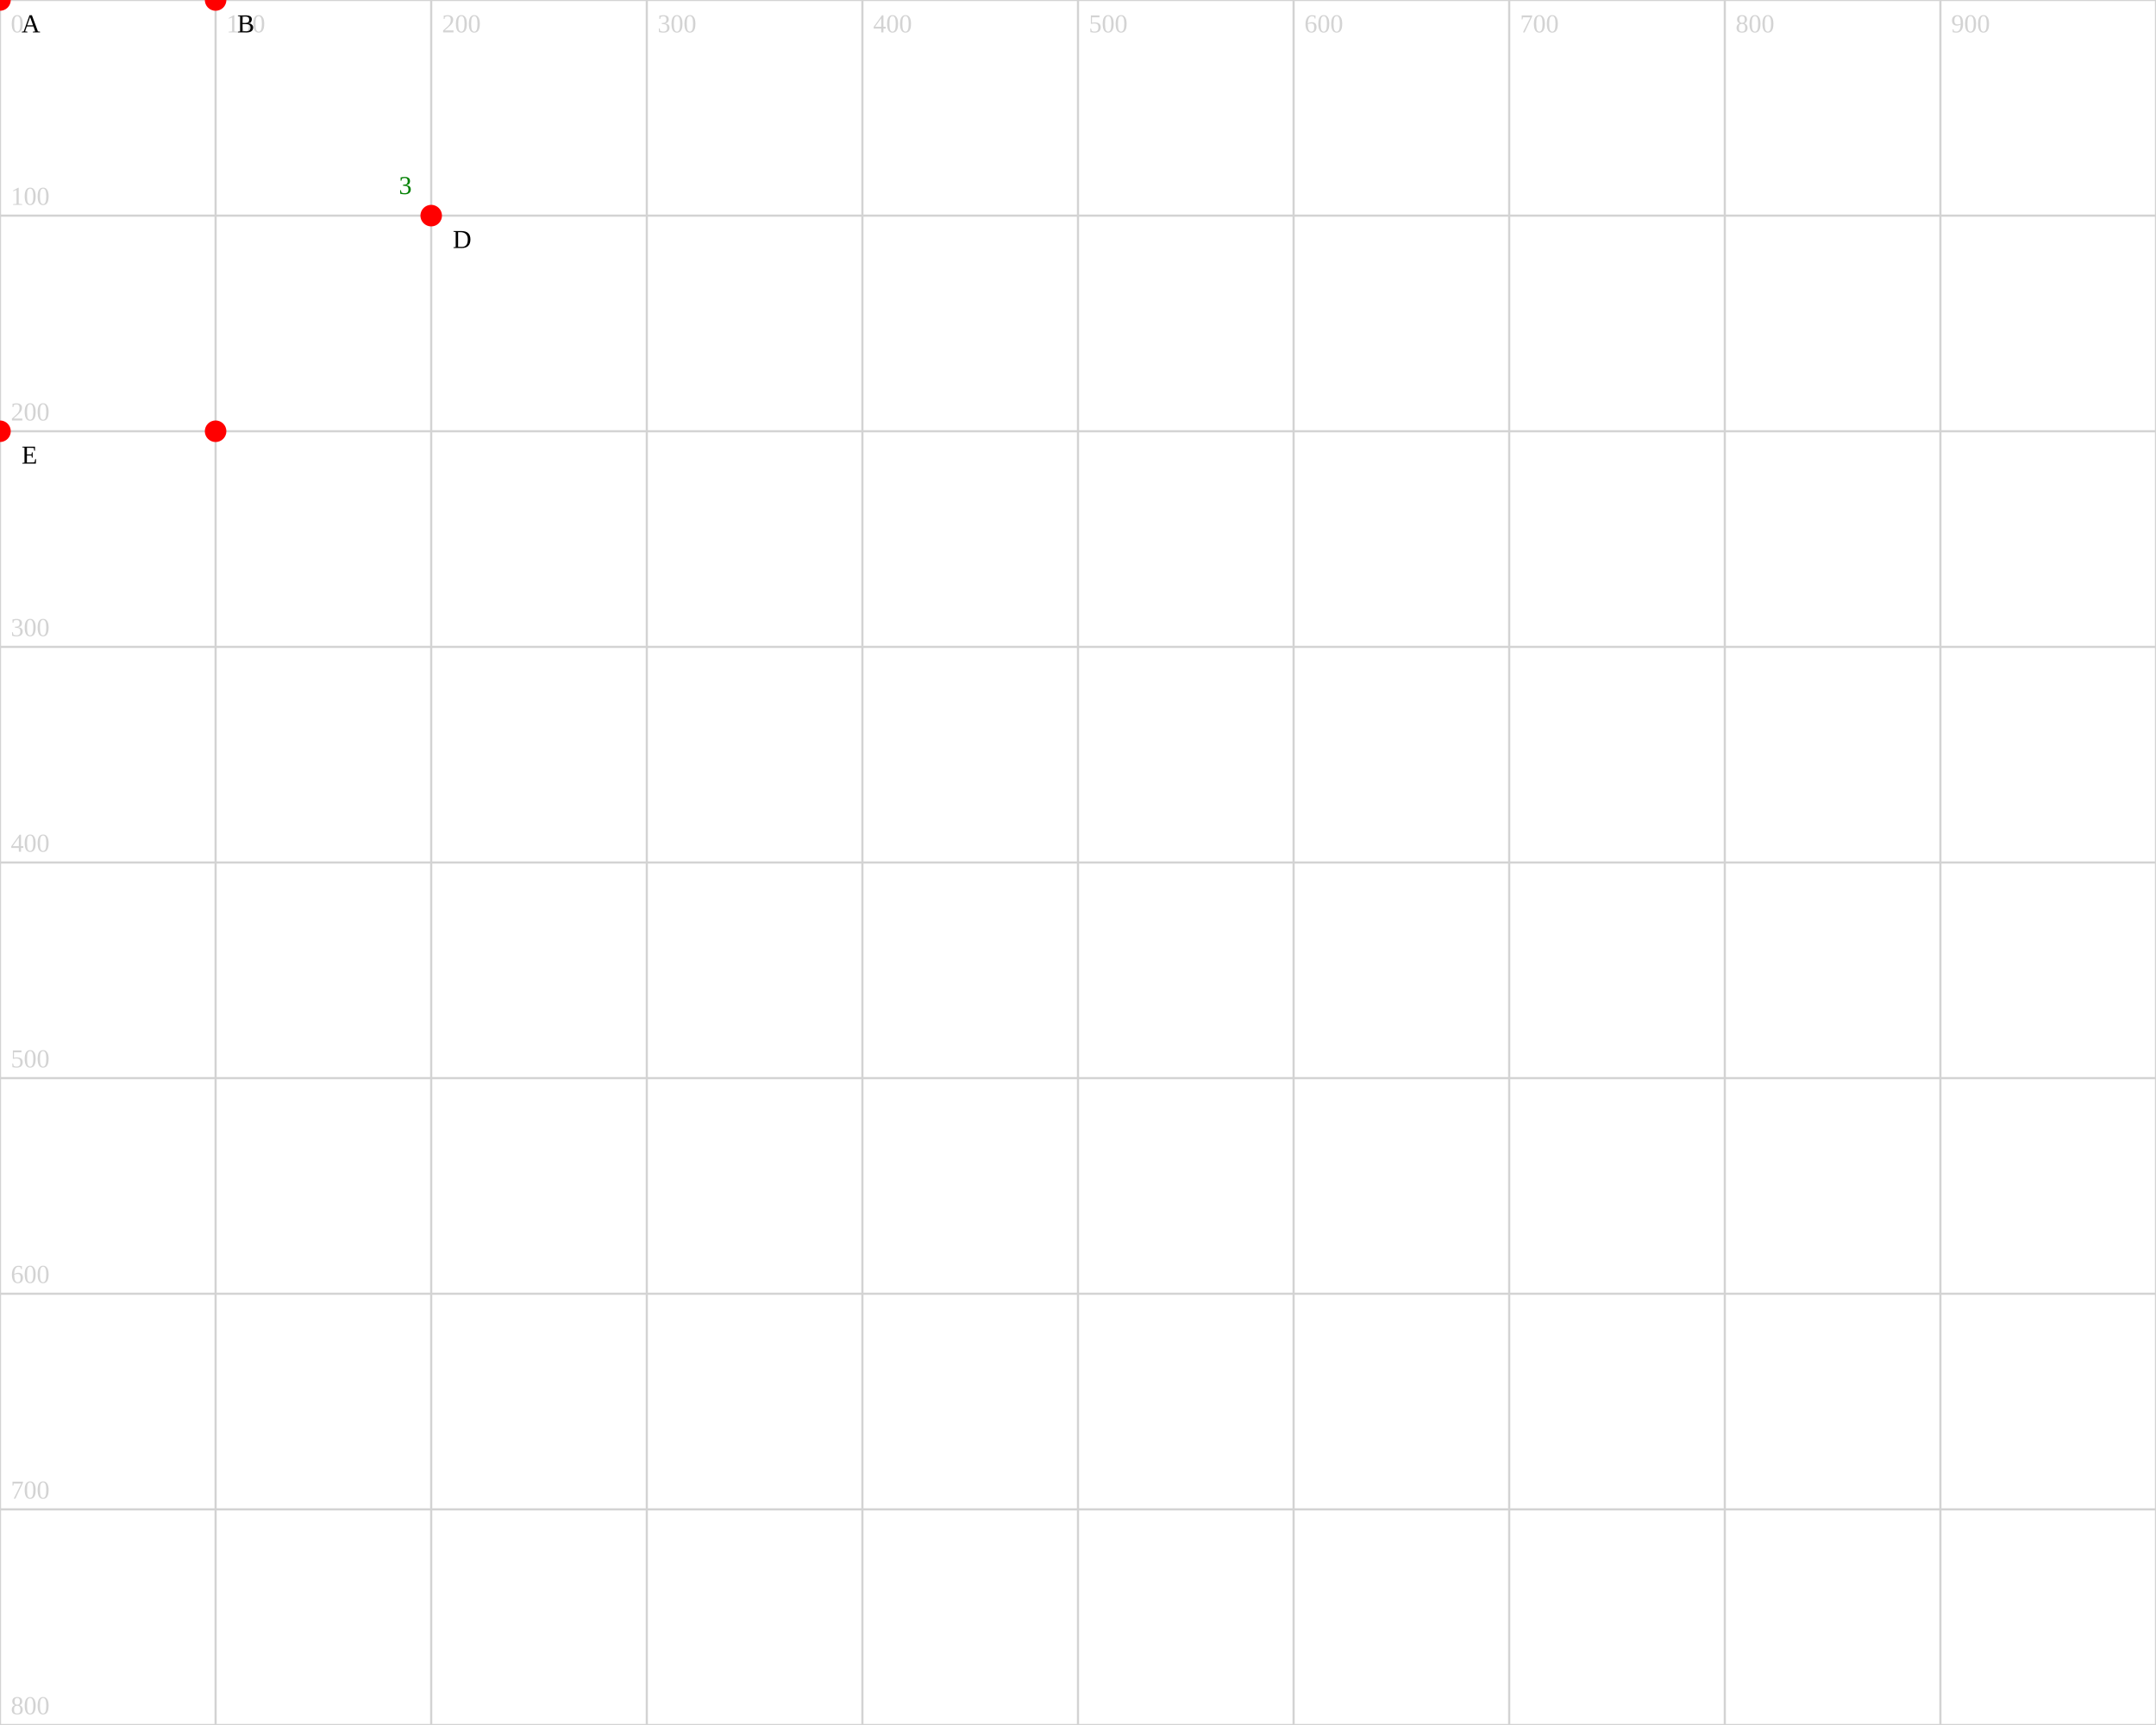
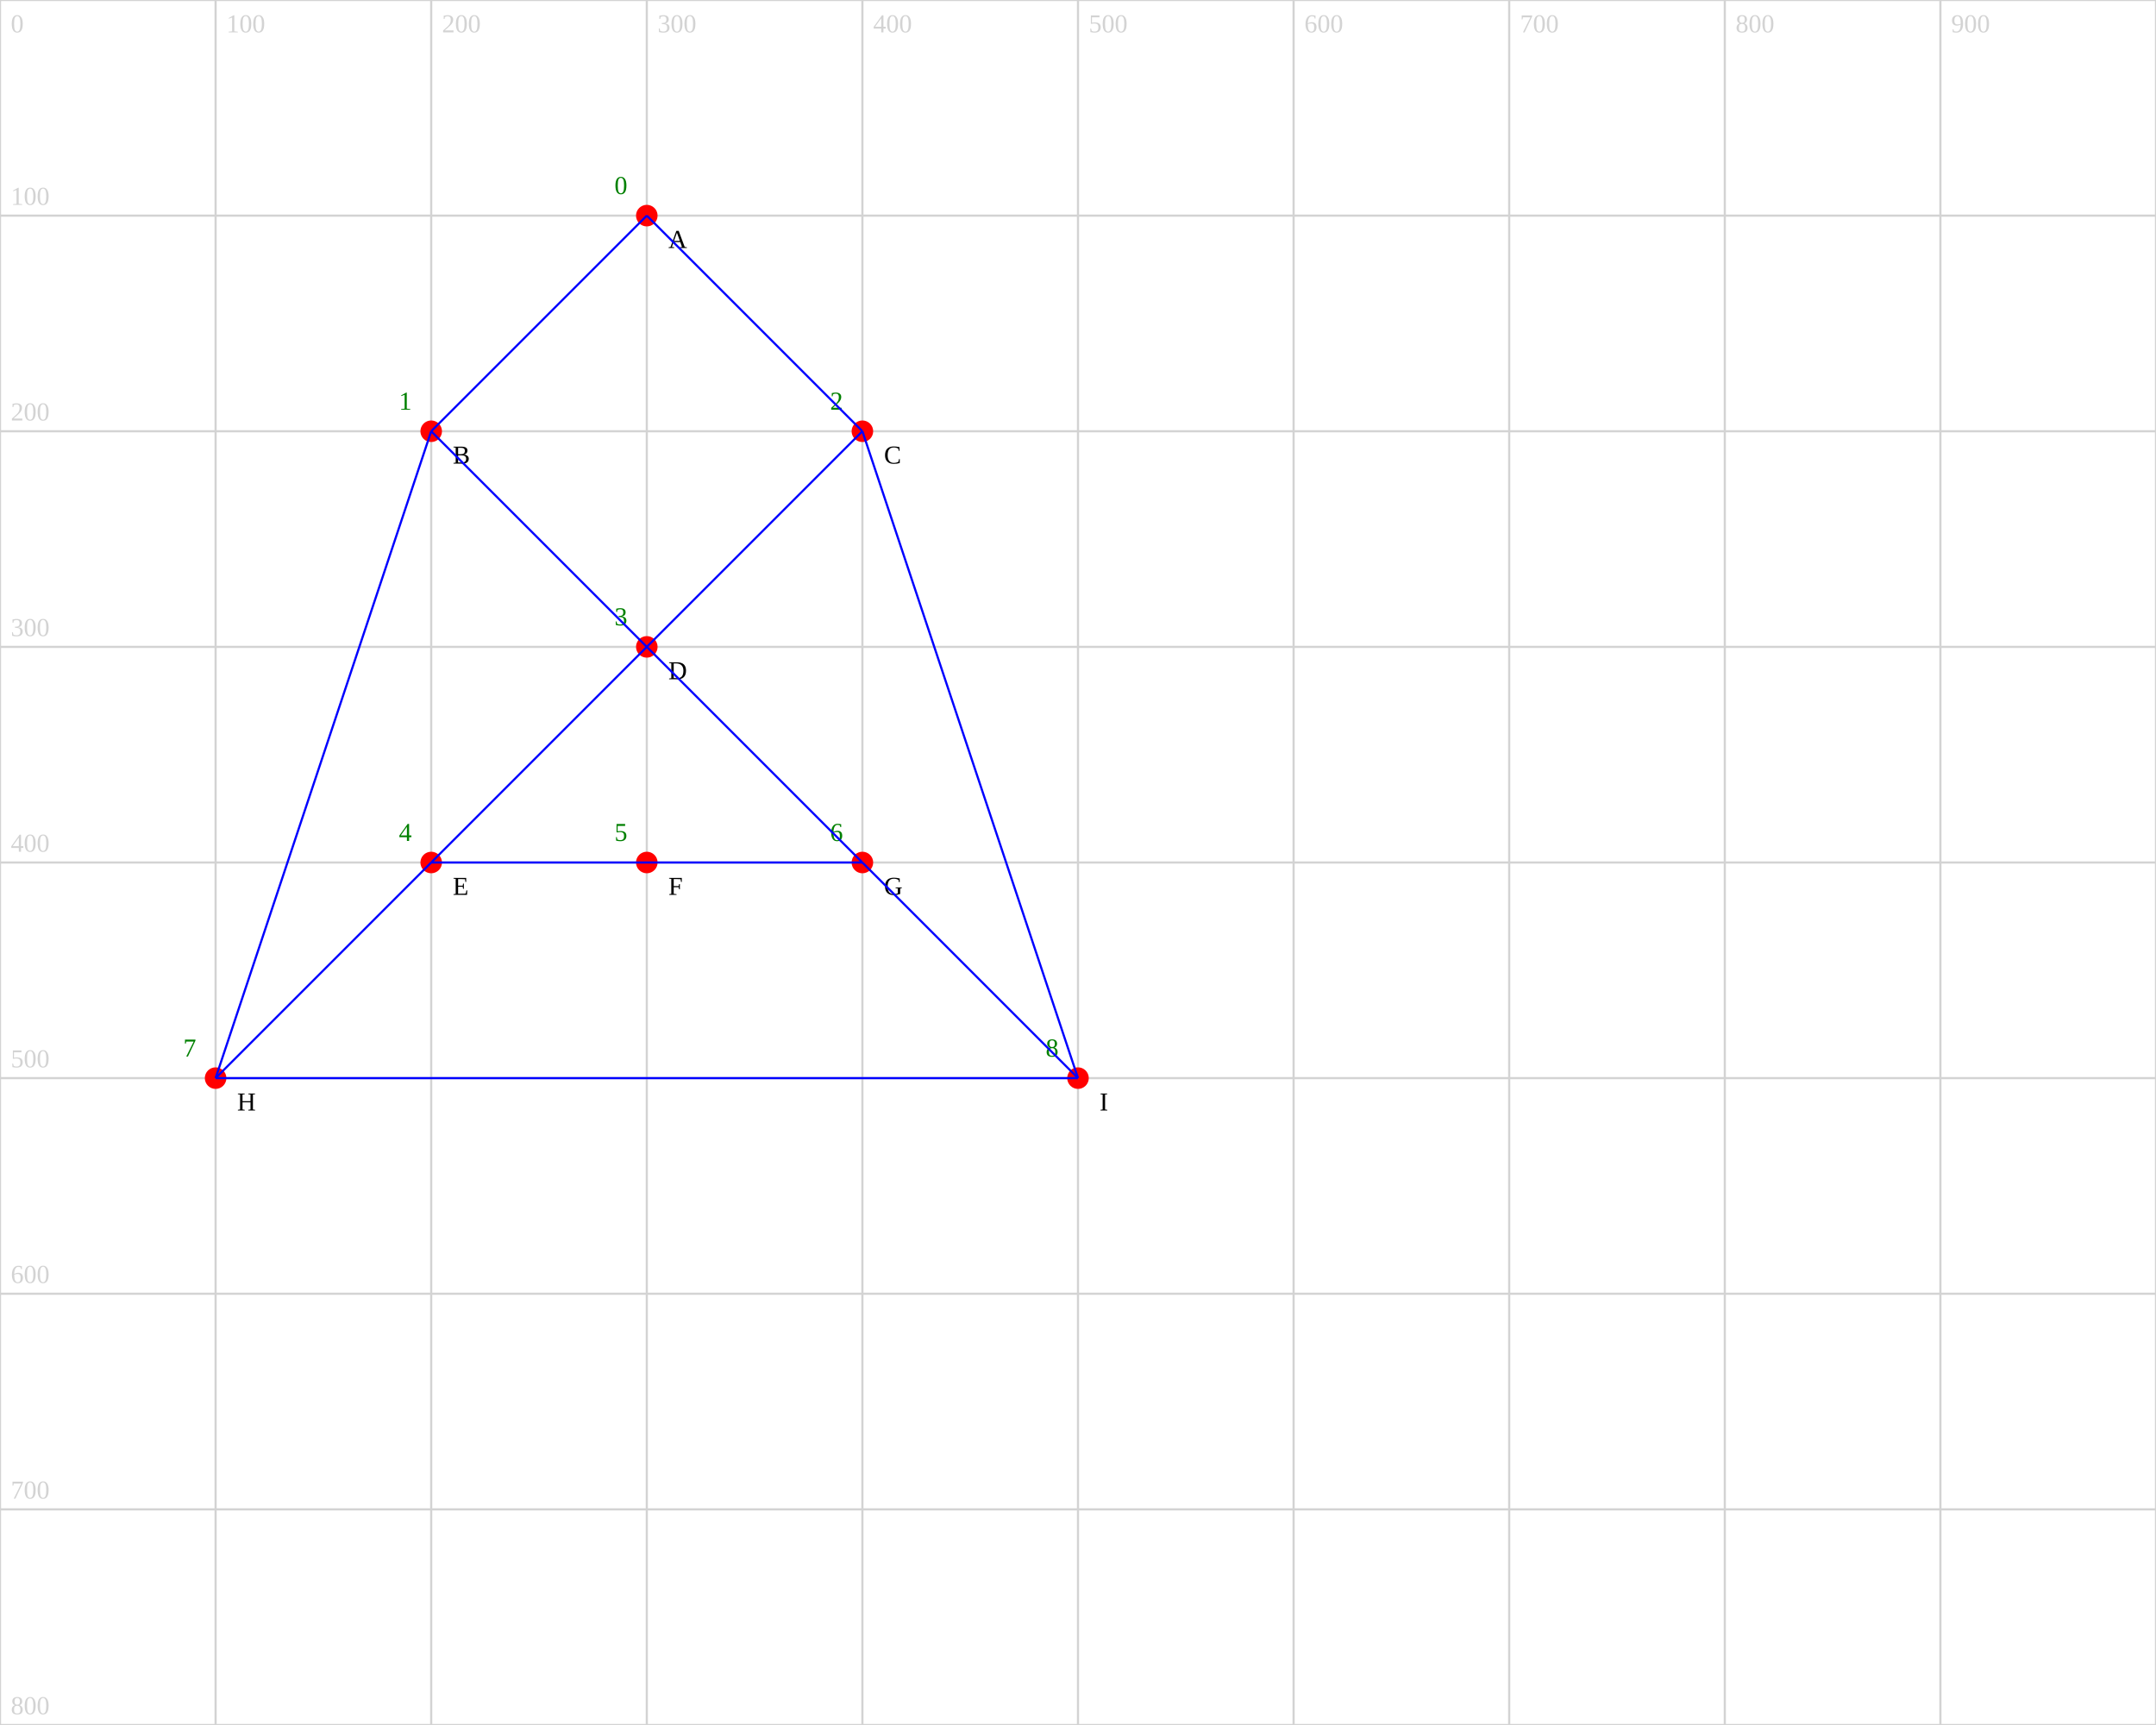
<svg xmlns="http://www.w3.org/2000/svg" version="1.1" width="1000" height="800">
  <line x1="0" y1="0" x2="1000" y2="0" stroke="lightgrey" />
  <text x="5" y="-5" fill="lightgrey">0</text>
  <line x1="0" y1="100" x2="1000" y2="100" stroke="lightgrey" />
  <text x="5" y="95" fill="lightgrey">100</text>
  <line x1="0" y1="200" x2="1000" y2="200" stroke="lightgrey" />
  <text x="5" y="195" fill="lightgrey">200</text>
  <line x1="0" y1="300" x2="1000" y2="300" stroke="lightgrey" />
  <text x="5" y="295" fill="lightgrey">300</text>
  <line x1="0" y1="400" x2="1000" y2="400" stroke="lightgrey" />
  <text x="5" y="395" fill="lightgrey">400</text>
  <line x1="0" y1="500" x2="1000" y2="500" stroke="lightgrey" />
  <text x="5" y="495" fill="lightgrey">500</text>
  <line x1="0" y1="600" x2="1000" y2="600" stroke="lightgrey" />
  <text x="5" y="595" fill="lightgrey">600</text>
  <line x1="0" y1="700" x2="1000" y2="700" stroke="lightgrey" />
  <text x="5" y="695" fill="lightgrey">700</text>
  <line x1="0" y1="800" x2="1000" y2="800" stroke="lightgrey" />
  <text x="5" y="795" fill="lightgrey">800</text>
  <line x1="0" y1="0" x2="0" y2="800" stroke="lightgrey" />
  <text x="5" y="15" fill="lightgrey">0</text>
  <line x1="100" y1="0" x2="100" y2="800" stroke="lightgrey" />
  <text x="105" y="15" fill="lightgrey">100</text>
  <line x1="200" y1="0" x2="200" y2="800" stroke="lightgrey" />
  <text x="205" y="15" fill="lightgrey">200</text>
  <line x1="300" y1="0" x2="300" y2="800" stroke="lightgrey" />
  <text x="305" y="15" fill="lightgrey">300</text>
  <line x1="400" y1="0" x2="400" y2="800" stroke="lightgrey" />
  <text x="405" y="15" fill="lightgrey">400</text>
  <line x1="500" y1="0" x2="500" y2="800" stroke="lightgrey" />
  <text x="505" y="15" fill="lightgrey">500</text>
  <line x1="600" y1="0" x2="600" y2="800" stroke="lightgrey" />
  <text x="605" y="15" fill="lightgrey">600</text>
  <line x1="700" y1="0" x2="700" y2="800" stroke="lightgrey" />
  <text x="705" y="15" fill="lightgrey">700</text>
  <line x1="800" y1="0" x2="800" y2="800" stroke="lightgrey" />
  <text x="805" y="15" fill="lightgrey">800</text>
  <line x1="900" y1="0" x2="900" y2="800" stroke="lightgrey" />
  <text x="905" y="15" fill="lightgrey">900</text>
  <line x1="1000" y1="0" x2="1000" y2="800" stroke="lightgrey" />
  <text x="1005" y="15" fill="lightgrey">1000</text>
-   <circle cx="0" cy="0" r="5" fill="red" />
-   <text x="10" y="15" fill="black">A</text>
-   <text x="-15" y="-10" fill="green">0</text>
-   <circle cx="100" cy="0" r="5" fill="red" />
-   <text x="110" y="15" fill="black">B</text>
-   <text x="85" y="-10" fill="green">1</text>
-   <circle cx="-100" cy="100" r="5" fill="red" />
-   <text x="-90" y="115" fill="black">C</text>
-   <text x="-115" y="90" fill="green">2</text>
-   <circle cx="200" cy="100" r="5" fill="red" />
-   <text x="210" y="115" fill="black">D</text>
-   <text x="185" y="90" fill="green">3</text>
-   <circle cx="0" cy="200" r="5" fill="red" />
-   <text x="10" y="215" fill="black">E</text>
-   <text x="-15" y="190" fill="green">4</text>
-   <circle cx="100" cy="200" r="5" fill="red" />
-   <text x="110" y="215" fill="black" />
+   <circle cx="300" cy="100" r="5" fill="red" />
+   <text x="310" y="115" fill="black">A</text>
+   <text x="285" y="90" fill="green">0</text>
+   <circle cx="200" cy="200" r="5" fill="red" />
+   <text x="210" y="215" fill="black">B</text>
+   <text x="185" y="190" fill="green">1</text>
+   <circle cx="400" cy="200" r="5" fill="red" />
+   <text x="410" y="215" fill="black">C</text>
+   <text x="385" y="190" fill="green">2</text>
+   <circle cx="300" cy="300" r="5" fill="red" />
+   <text x="310" y="315" fill="black">D</text>
+   <text x="285" y="290" fill="green">3</text>
+   <circle cx="200" cy="400" r="5" fill="red" />
+   <text x="210" y="415" fill="black">E</text>
+   <text x="185" y="390" fill="green">4</text>
+   <circle cx="300" cy="400" r="5" fill="red" />
+   <text x="310" y="415" fill="black">F</text>
+   <text x="285" y="390" fill="green">5</text>
+   <circle cx="400" cy="400" r="5" fill="red" />
+   <text x="410" y="415" fill="black">G</text>
+   <text x="385" y="390" fill="green">6</text>
+   <circle cx="100" cy="500" r="5" fill="red" />
+   <text x="110" y="515" fill="black">H</text>
+   <text x="85" y="490" fill="green">7</text>
+   <circle cx="500" cy="500" r="5" fill="red" />
+   <text x="510" y="515" fill="black">I</text>
+   <text x="485" y="490" fill="green">8</text>
+   <line x1="300" y1="100" x2="200" y2="200" stroke="blue" />
+   <line x1="300" y1="100" x2="400" y2="200" stroke="blue" />
+   <line x1="200" y1="200" x2="300" y2="300" stroke="blue" />
+   <line x1="400" y1="200" x2="300" y2="300" stroke="blue" />
+   <line x1="300" y1="300" x2="200" y2="400" stroke="blue" />
+   <line x1="300" y1="300" x2="400" y2="400" stroke="blue" />
+   <line x1="200" y1="200" x2="100" y2="500" stroke="blue" />
+   <line x1="400" y1="200" x2="500" y2="500" stroke="blue" />
+   <line x1="200" y1="400" x2="300" y2="400" stroke="blue" />
+   <line x1="300" y1="400" x2="400" y2="400" stroke="blue" />
+   <line x1="400" y1="400" x2="500" y2="500" stroke="blue" />
+   <line x1="200" y1="400" x2="100" y2="500" stroke="blue" />
+   <line x1="100" y1="500" x2="500" y2="500" stroke="blue" />
</svg>
